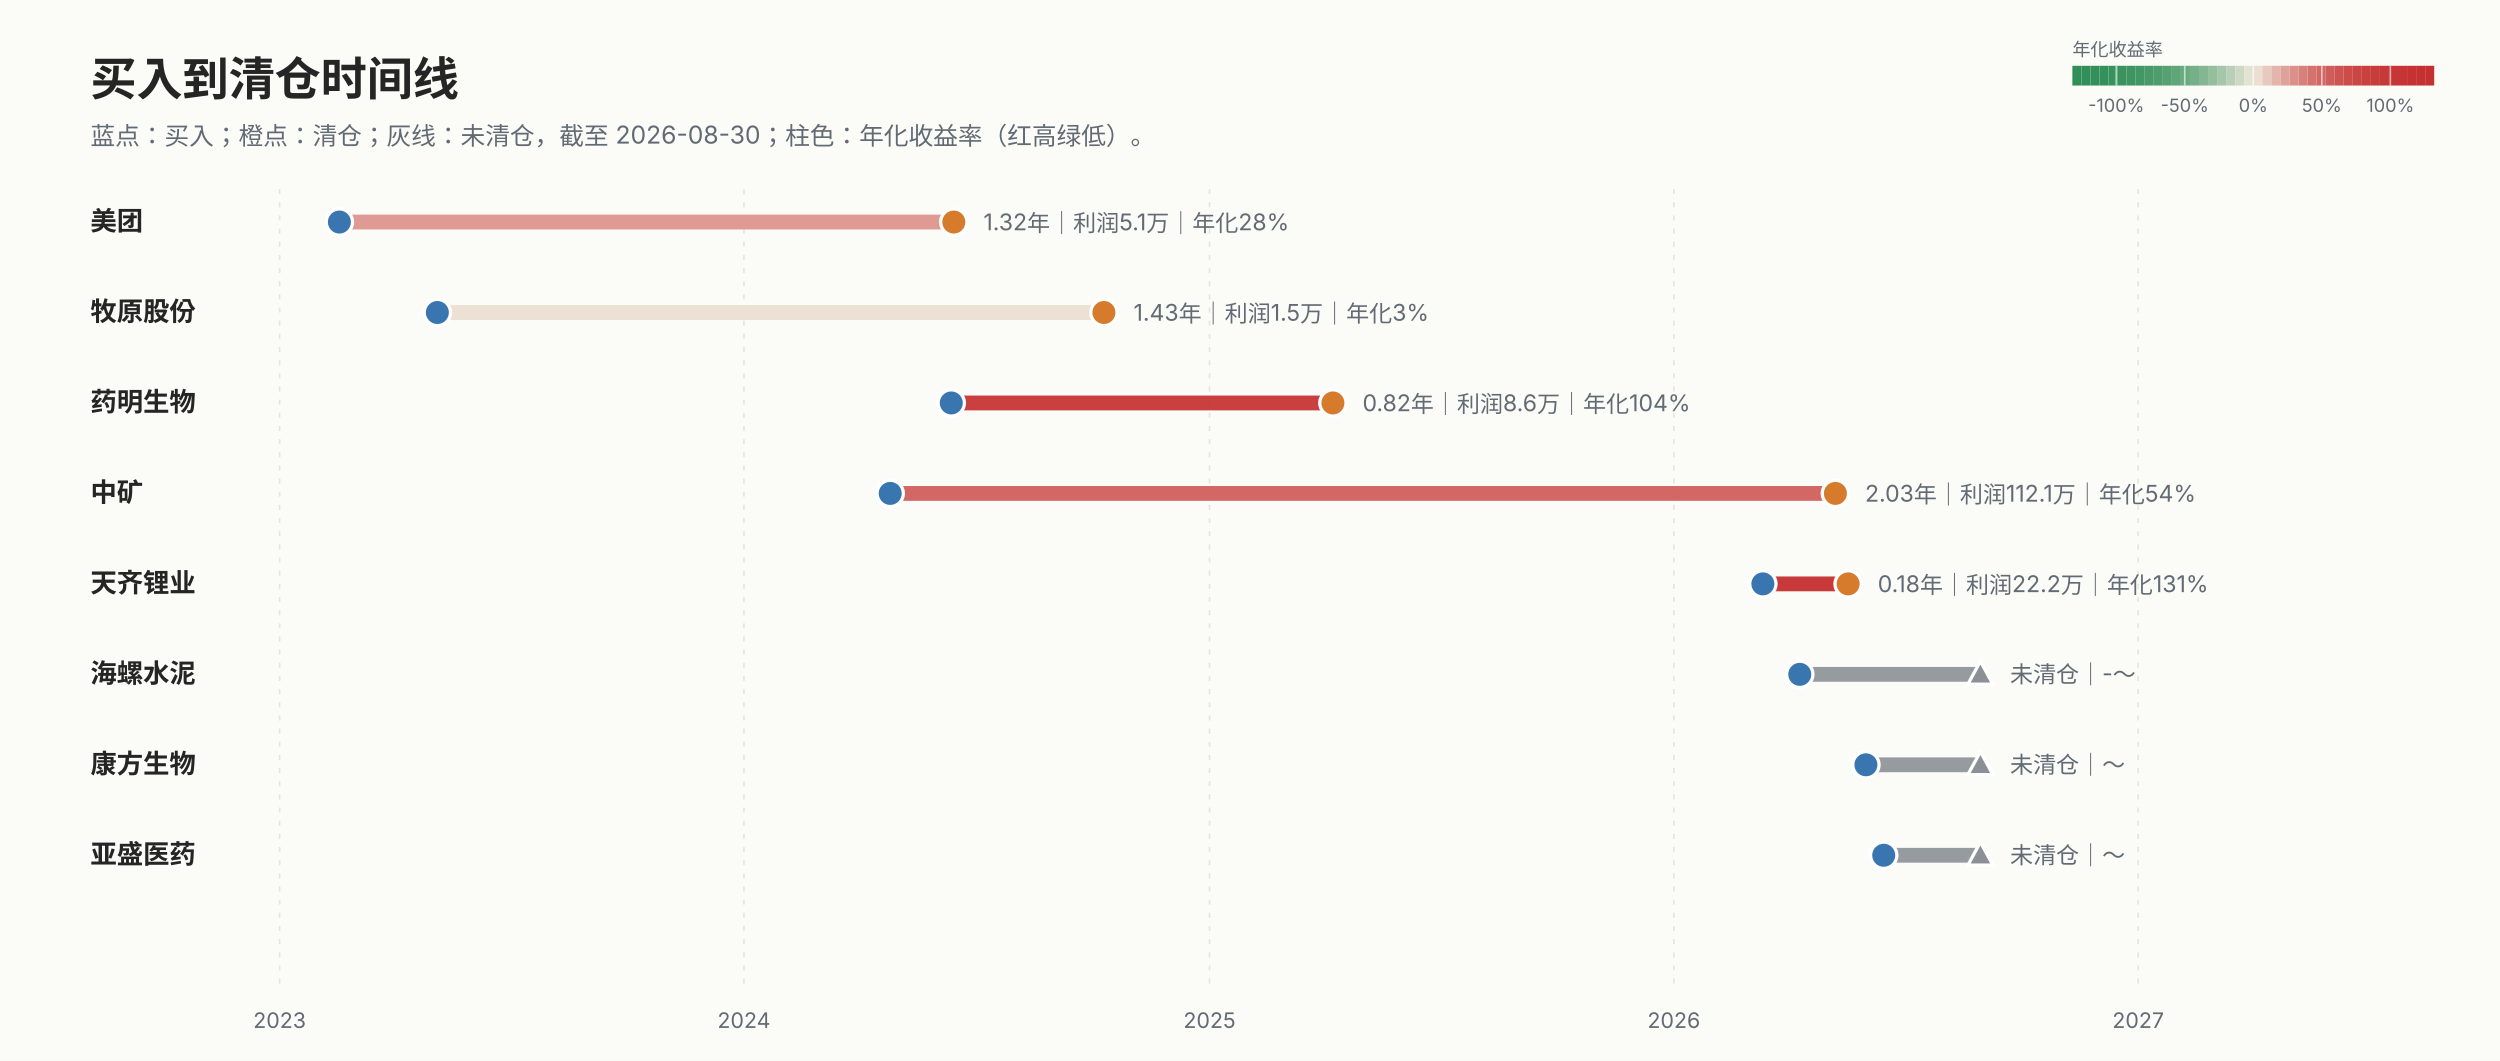
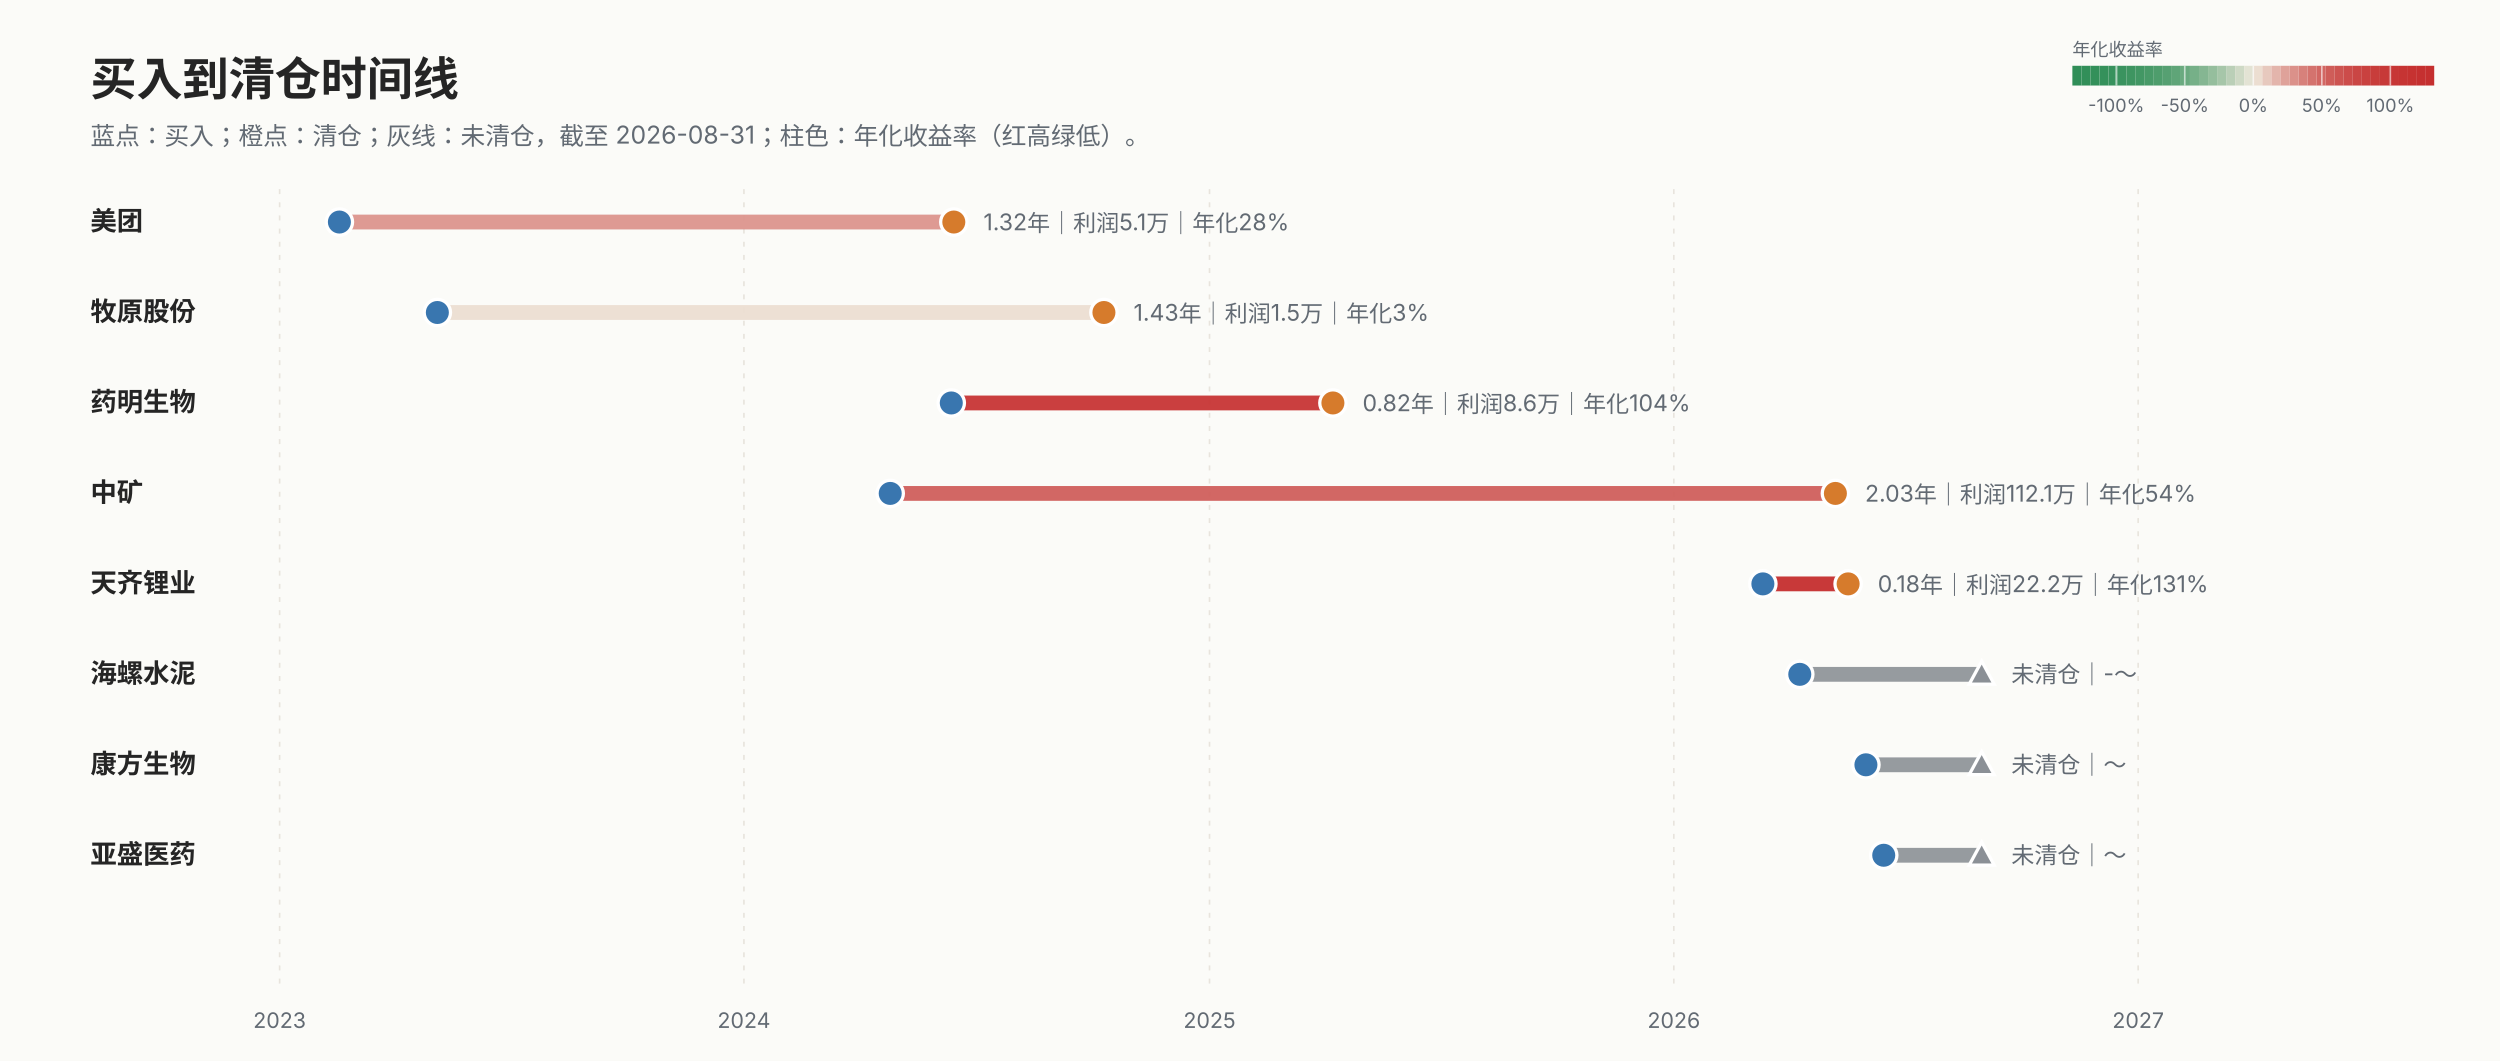
<svg xmlns="http://www.w3.org/2000/svg" width="1520" height="645" viewBox="0 0 1520 645" role="img" aria-label="买入到清仓时间线">
  <rect width="100%" height="100%" fill="#fbfbf8" />
  <style>text{font-family:"Inter","Noto Sans SC","PingFang SC","Microsoft YaHei",Arial,sans-serif;}</style>
  <text x="55" y="58" font-size="28" font-weight="700" fill="#252525">买入到清仓时间线</text>
  <g>
    <rect x="1260.00" y="40" width="5.50" height="12" fill="#308e58" />
    <rect x="1265.50" y="40" width="5.50" height="12" fill="#328f59" />
    <rect x="1271.00" y="40" width="5.50" height="12" fill="#33905a" />
    <rect x="1276.50" y="40" width="5.50" height="12" fill="#35915b" />
    <rect x="1282.00" y="40" width="5.50" height="12" fill="#37925d" />
    <rect x="1287.50" y="40" width="5.50" height="12" fill="#3a935f" />
    <rect x="1293.00" y="40" width="5.50" height="12" fill="#3e9561" />
    <rect x="1298.50" y="40" width="5.50" height="12" fill="#429764" />
    <rect x="1304.00" y="40" width="5.50" height="12" fill="#489a68" />
    <rect x="1309.50" y="40" width="5.50" height="12" fill="#4e9d6c" />
    <rect x="1315.00" y="40" width="5.50" height="12" fill="#56a072" />
    <rect x="1320.50" y="40" width="5.50" height="12" fill="#5fa578" />
    <rect x="1326.00" y="40" width="5.50" height="12" fill="#6aaa7f" />
    <rect x="1331.50" y="40" width="5.50" height="12" fill="#76b088" />
    <rect x="1337.00" y="40" width="5.50" height="12" fill="#85b692" />
    <rect x="1342.50" y="40" width="5.50" height="12" fill="#95be9d" />
    <rect x="1348.00" y="40" width="5.50" height="12" fill="#a6c6a9" />
    <rect x="1353.50" y="40" width="5.50" height="12" fill="#bacfb7" />
    <rect x="1359.00" y="40" width="5.50" height="12" fill="#ced9c5" />
    <rect x="1364.50" y="40" width="5.50" height="12" fill="#e3e3d4" />
    <rect x="1370.00" y="40" width="5.50" height="12" fill="#ecded1" />
    <rect x="1375.50" y="40" width="5.50" height="12" fill="#e7c9be" />
    <rect x="1381.00" y="40" width="5.50" height="12" fill="#e3b5ac" />
    <rect x="1386.50" y="40" width="5.50" height="12" fill="#dfa29a" />
    <rect x="1392.00" y="40" width="5.50" height="12" fill="#db918a" />
    <rect x="1397.50" y="40" width="5.50" height="12" fill="#d7817b" />
    <rect x="1403.00" y="40" width="5.50" height="12" fill="#d4736e" />
    <rect x="1408.50" y="40" width="5.50" height="12" fill="#d26763" />
    <rect x="1414.00" y="40" width="5.50" height="12" fill="#cf5d59" />
    <rect x="1419.50" y="40" width="5.50" height="12" fill="#cd5451" />
    <rect x="1425.00" y="40" width="5.50" height="12" fill="#cc4c4a" />
    <rect x="1430.50" y="40" width="5.50" height="12" fill="#ca4644" />
    <rect x="1436.00" y="40" width="5.50" height="12" fill="#c9413f" />
    <rect x="1441.50" y="40" width="5.50" height="12" fill="#c83d3b" />
    <rect x="1447.00" y="40" width="5.50" height="12" fill="#c73938" />
    <rect x="1452.50" y="40" width="5.50" height="12" fill="#c73635" />
    <rect x="1458.00" y="40" width="5.50" height="12" fill="#c63433" />
    <rect x="1463.50" y="40" width="5.50" height="12" fill="#c63231" />
    <rect x="1469.00" y="40" width="5.50" height="12" fill="#c53030" />
    <rect x="1474.50" y="40" width="5.50" height="12" fill="#c52f2f" />
    <line x1="1286.67" y1="40" x2="1286.67" y2="52" stroke="#fff" stroke-width="1" opacity=".6" />
    <text x="1286.67" y="68" font-size="11" fill="#626a73" text-anchor="middle">-100%</text>
    <line x1="1328.33" y1="40" x2="1328.33" y2="52" stroke="#fff" stroke-width="1" opacity=".6" />
    <text x="1328.33" y="68" font-size="11" fill="#626a73" text-anchor="middle">-50%</text>
    <line x1="1370.00" y1="40" x2="1370.00" y2="52" stroke="#fff" stroke-width="1" opacity=".6" />
    <text x="1370.00" y="68" font-size="11" fill="#626a73" text-anchor="middle">0%</text>
    <line x1="1411.67" y1="40" x2="1411.67" y2="52" stroke="#fff" stroke-width="1" opacity=".6" />
    <text x="1411.67" y="68" font-size="11" fill="#626a73" text-anchor="middle">50%</text>
    <line x1="1453.33" y1="40" x2="1453.33" y2="52" stroke="#fff" stroke-width="1" opacity=".6" />
    <text x="1453.33" y="68" font-size="11" fill="#626a73" text-anchor="middle">100%</text>
    <text x="1260" y="34" font-size="11" fill="#626a73">年化收益率</text>
  </g>
-   <text x="55" y="88" font-size="15" fill="#626a73">蓝点：买入；橙点：清仓；灰线：未清仓，截至 2026-08-30；柱色：年化收益率（红高绿低）。</text>
+   <text x="55" y="88" font-size="15" fill="#626a73">蓝点：买入；橙点：清仓；灰线：未清仓，截至 2026-08-31；柱色：年化收益率（红高绿低）。</text>
  <line x1="170.00" y1="115" x2="170.00" y2="600" stroke="#ddd7ce" opacity=".65" stroke-dasharray="3 5" />
  <text x="170.00" y="625" font-size="13" fill="#626a73" text-anchor="middle">2023</text>
  <line x1="452.31" y1="115" x2="452.31" y2="600" stroke="#ddd7ce" opacity=".65" stroke-dasharray="3 5" />
  <text x="452.31" y="625" font-size="13" fill="#626a73" text-anchor="middle">2024</text>
  <line x1="735.39" y1="115" x2="735.39" y2="600" stroke="#ddd7ce" opacity=".65" stroke-dasharray="3 5" />
  <text x="735.39" y="625" font-size="13" fill="#626a73" text-anchor="middle">2025</text>
  <line x1="1017.69" y1="115" x2="1017.69" y2="600" stroke="#ddd7ce" opacity=".65" stroke-dasharray="3 5" />
  <text x="1017.69" y="625" font-size="13" fill="#626a73" text-anchor="middle">2026</text>
  <line x1="1300.00" y1="115" x2="1300.00" y2="600" stroke="#ddd7ce" opacity=".65" stroke-dasharray="3 5" />
  <text x="1300.00" y="625" font-size="13" fill="#626a73" text-anchor="middle">2027</text>
  <text x="55" y="140" font-size="16" font-weight="700" fill="#252525">美团</text>
  <line x1="206.35" y1="135" x2="579.92" y2="135" stroke="#dc958e" stroke-width="9" opacity=".95" />
  <circle cx="579.92" cy="135" r="8" fill="#d67b2c" stroke="#fff" stroke-width="2" />
  <circle cx="206.35" cy="135" r="8" fill="#3976af" stroke="#fff" stroke-width="2" />
  <text x="597.92" y="140" font-size="14" fill="#626a73">1.32年｜利润5.1万｜年化28%</text>
  <text x="55" y="195" font-size="16" font-weight="700" fill="#252525">牧原股份</text>
  <line x1="265.91" y1="190" x2="671.19" y2="190" stroke="#ecded2" stroke-width="9" opacity=".95" />
  <circle cx="671.19" cy="190" r="8" fill="#d67b2c" stroke="#fff" stroke-width="2" />
  <circle cx="265.91" cy="190" r="8" fill="#3976af" stroke="#fff" stroke-width="2" />
  <text x="689.19" y="195" font-size="14" fill="#626a73">1.43年｜利润1.5万｜年化3%</text>
  <text x="55" y="250" font-size="16" font-weight="700" fill="#252525">药明生物</text>
  <line x1="578.38" y1="245" x2="810.41" y2="245" stroke="#c73535" stroke-width="9" opacity=".95" />
  <circle cx="810.41" cy="245" r="8" fill="#d67b2c" stroke="#fff" stroke-width="2" />
  <circle cx="578.38" cy="245" r="8" fill="#3976af" stroke="#fff" stroke-width="2" />
  <text x="828.41" y="250" font-size="14" fill="#626a73">0.82年｜利润8.6万｜年化104%</text>
  <text x="55" y="305" font-size="16" font-weight="700" fill="#252525">中矿</text>
  <line x1="541.25" y1="300" x2="1115.92" y2="300" stroke="#d0605c" stroke-width="9" opacity=".95" />
  <circle cx="1115.92" cy="300" r="8" fill="#d67b2c" stroke="#fff" stroke-width="2" />
  <circle cx="541.25" cy="300" r="8" fill="#3976af" stroke="#fff" stroke-width="2" />
  <text x="1133.92" y="305" font-size="14" fill="#626a73">2.03年｜利润112.1万｜年化54%</text>
  <text x="55" y="360" font-size="16" font-weight="700" fill="#252525">天齐锂业</text>
  <line x1="1071.83" y1="355" x2="1123.66" y2="355" stroke="#c52f2f" stroke-width="9" opacity=".95" />
  <circle cx="1123.66" cy="355" r="8" fill="#d67b2c" stroke="#fff" stroke-width="2" />
  <circle cx="1071.83" cy="355" r="8" fill="#3976af" stroke="#fff" stroke-width="2" />
  <text x="1141.66" y="360" font-size="14" fill="#626a73">0.18年｜利润22.2万｜年化131%</text>
  <text x="55" y="415" font-size="16" font-weight="700" fill="#252525">海螺水泥</text>
-   <line x1="1094.26" y1="410" x2="1204.09" y2="410" stroke="#8b9096" stroke-width="9" opacity=".9" />
-   <polygon points="1204.09,402 1196.49,416 1211.69,416" fill="#8b9096" stroke="#fff" stroke-width="2" />
+   <line x1="1094.26" y1="410" x2="1204.87" y2="410" stroke="#8b9096" stroke-width="9" opacity=".9" />
+   <polygon points="1204.87,402 1197.27,416 1212.47,416" fill="#8b9096" stroke="#fff" stroke-width="2" />
  <circle cx="1094.26" cy="410" r="8" fill="#3976af" stroke="#fff" stroke-width="2" />
-   <text x="1222.09" y="415" font-size="14" fill="#626a73">未清仓｜-～</text>
+   <text x="1222.87" y="415" font-size="14" fill="#626a73">未清仓｜-～</text>
  <text x="55" y="470" font-size="16" font-weight="700" fill="#252525">康方生物</text>
-   <line x1="1134.48" y1="465" x2="1204.09" y2="465" stroke="#8b9096" stroke-width="9" opacity=".9" />
-   <polygon points="1204.09,457 1196.49,471 1211.69,471" fill="#8b9096" stroke="#fff" stroke-width="2" />
+   <line x1="1134.48" y1="465" x2="1204.87" y2="465" stroke="#8b9096" stroke-width="9" opacity=".9" />
+   <polygon points="1204.87,457 1197.27,471 1212.47,471" fill="#8b9096" stroke="#fff" stroke-width="2" />
  <circle cx="1134.48" cy="465" r="8" fill="#3976af" stroke="#fff" stroke-width="2" />
-   <text x="1222.09" y="470" font-size="14" fill="#626a73">未清仓｜～</text>
+   <text x="1222.87" y="470" font-size="14" fill="#626a73">未清仓｜～</text>
  <text x="55" y="525" font-size="16" font-weight="700" fill="#252525">亚盛医药</text>
-   <line x1="1145.31" y1="520" x2="1204.09" y2="520" stroke="#8b9096" stroke-width="9" opacity=".9" />
-   <polygon points="1204.09,512 1196.49,526 1211.69,526" fill="#8b9096" stroke="#fff" stroke-width="2" />
+   <line x1="1145.31" y1="520" x2="1204.87" y2="520" stroke="#8b9096" stroke-width="9" opacity=".9" />
+   <polygon points="1204.87,512 1197.27,526 1212.47,526" fill="#8b9096" stroke="#fff" stroke-width="2" />
  <circle cx="1145.31" cy="520" r="8" fill="#3976af" stroke="#fff" stroke-width="2" />
-   <text x="1222.09" y="525" font-size="14" fill="#626a73">未清仓｜～</text>
+   <text x="1222.87" y="525" font-size="14" fill="#626a73">未清仓｜～</text>
</svg>
